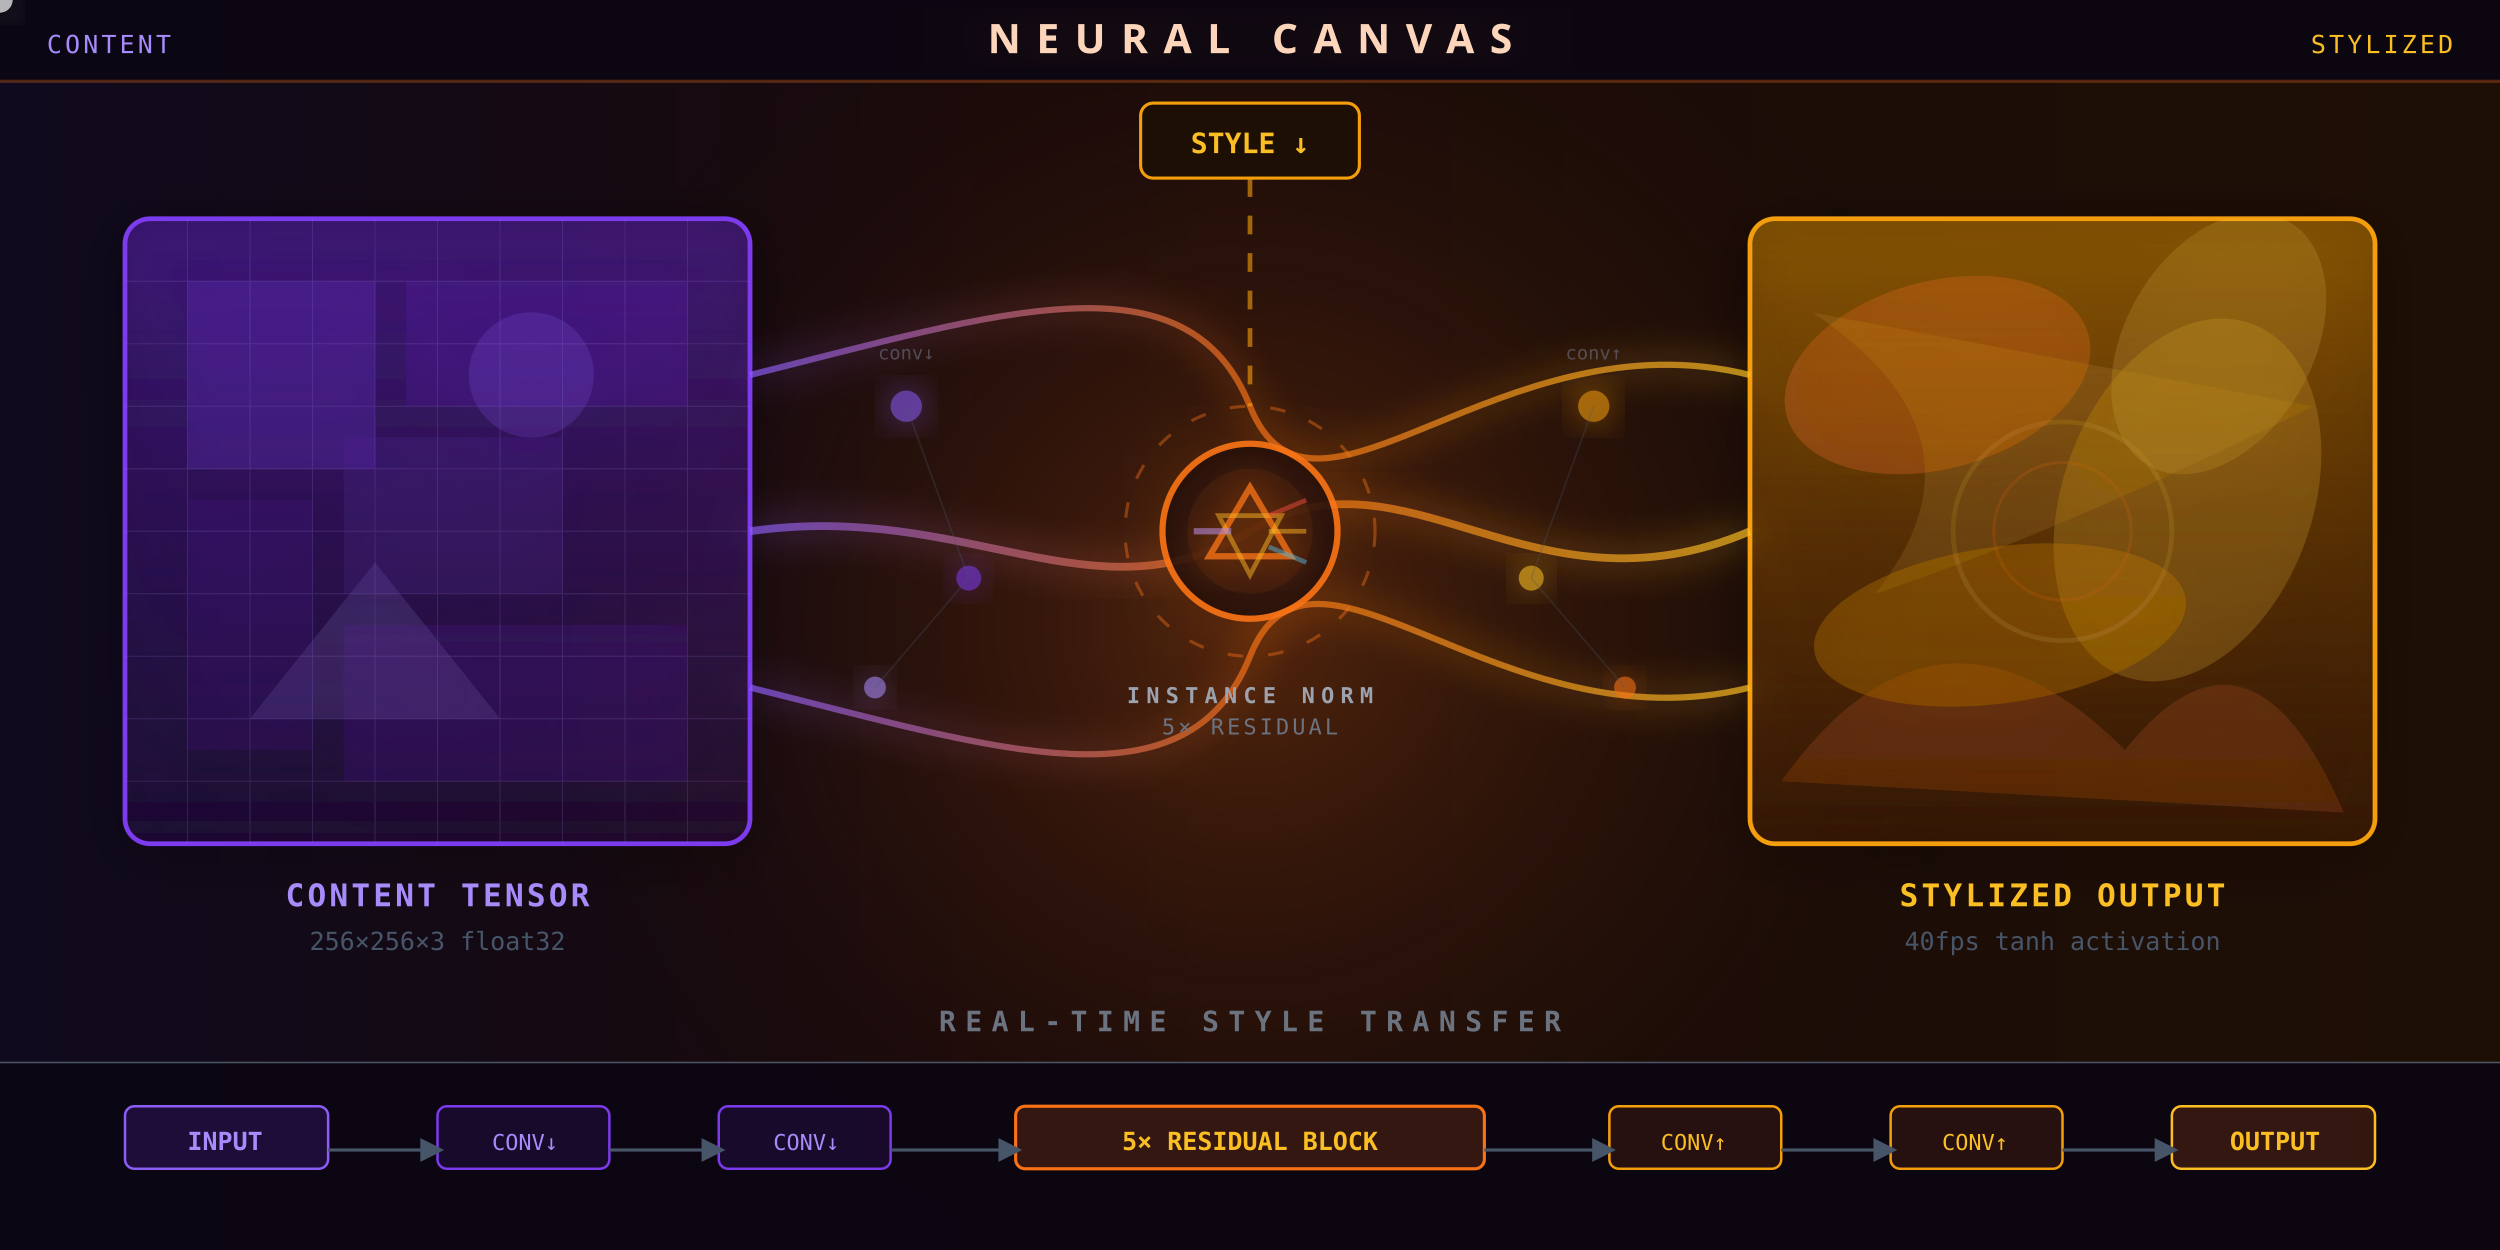
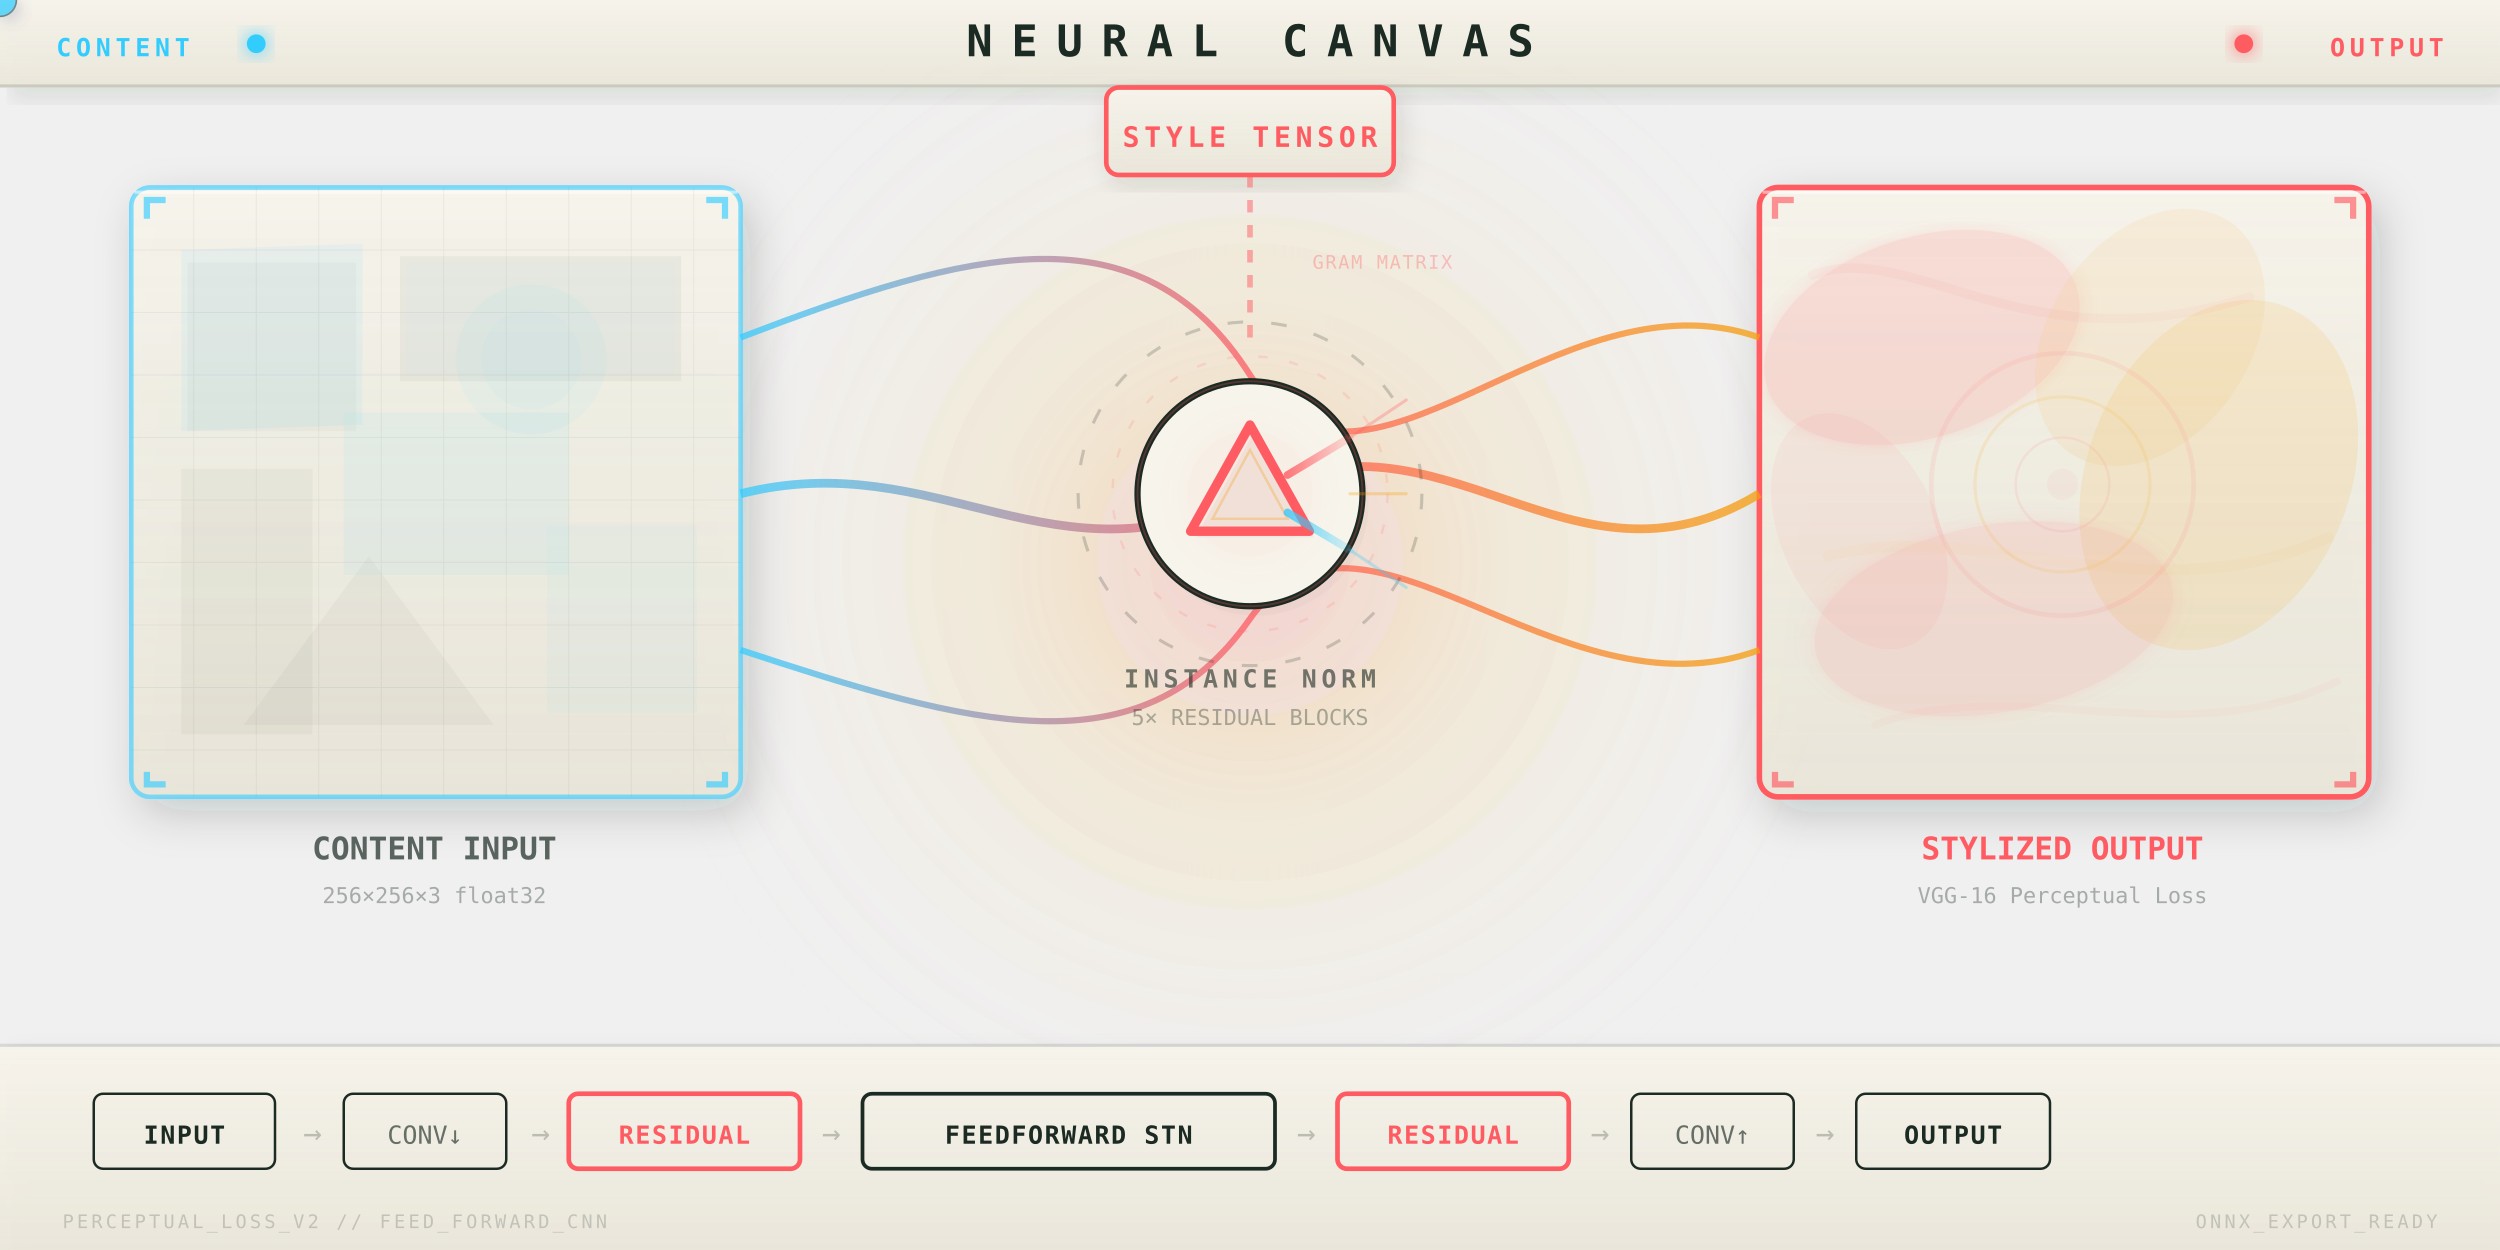
<svg xmlns="http://www.w3.org/2000/svg" viewBox="0 0 800 400" width="100%" height="100%">
  <defs>
-     <linearGradient id="bgGrad" x1="0" y1="0" x2="1" y2="0">
-       <stop offset="0%" stop-color="#0F0A1E" />
-       <stop offset="40%" stop-color="#1A0A0A" />
-       <stop offset="100%" stop-color="#1E0F05" />
-     </linearGradient>
-     <radialGradient id="coreGlow" cx="50%" cy="50%" r="50%">
-       <stop offset="0%" stop-color="#F97316" stop-opacity="0.25" />
-       <stop offset="100%" stop-color="#000" stop-opacity="0" />
-     </radialGradient>
-     <linearGradient id="neuronFlow" x1="0" y1="0" x2="1" y2="0">
-       <stop offset="0%" stop-color="#8B5CF6" />
-       <stop offset="50%" stop-color="#F97316" />
-       <stop offset="100%" stop-color="#FBBF24" />
-     </linearGradient>
-     <linearGradient id="contentGrad" x1="0" y1="0" x2="0" y2="1">
-       <stop offset="0%" stop-color="#6D28D9" stop-opacity="0.4" />
-       <stop offset="100%" stop-color="#4C1D95" stop-opacity="0.15" />
-     </linearGradient>
-     <linearGradient id="styleGrad" x1="0" y1="0" x2="0" y2="1">
-       <stop offset="0%" stop-color="#F59E0B" stop-opacity="0.4" />
-       <stop offset="100%" stop-color="#92400E" stop-opacity="0.15" />
-     </linearGradient>
-     <filter id="glow" x="-50%" y="-50%" width="200%" height="200%">
-       <feGaussianBlur stdDeviation="6" result="b" />
+     <filter id="ncG" x="-50%" y="-50%" width="200%" height="200%">
+       <feGaussianBlur stdDeviation="3" />
      <feMerge>
-         <feMergeNode in="b" />
+         <feMergeNode />
        <feMergeNode in="SourceGraphic" />
      </feMerge>
    </filter>
-     <filter id="glowBig" x="-50%" y="-50%" width="200%" height="200%">
-       <feGaussianBlur stdDeviation="15" result="b2" />
-       <feGaussianBlur stdDeviation="4" result="b1" />
+     <filter id="ncG2" x="-50%" y="-50%" width="200%" height="200%">
+       <feGaussianBlur stdDeviation="6" />
      <feMerge>
-         <feMergeNode in="b2" />
-         <feMergeNode in="b1" />
+         <feMergeNode />
        <feMergeNode in="SourceGraphic" />
      </feMerge>
    </filter>
-     <filter id="shadow" x="-20%" y="-20%" width="140%" height="140%">
-       <feDropShadow dx="0" dy="4" stdDeviation="8" flood-color="#000" flood-opacity="0.8" />
-     </filter>
-     <clipPath id="contentClip">
-       <rect x="40" y="70" width="200" height="200" rx="8" />
+     <filter id="ncG3" x="-50%" y="-50%" width="200%" height="200%">
+       <feGaussianBlur stdDeviation="10" />
+       <feMerge>
+         <feMergeNode />
+         <feMergeNode in="SourceGraphic" />
+       </feMerge>
+     </filter>
+     <filter id="ncSh" x="-20%" y="-20%" width="140%" height="140%">
+       <feDropShadow dx="2" dy="3" stdDeviation="4" flood-color="#1B2A22" flood-opacity="0.12" />
+     </filter>
+     <filter id="ncLift" x="-10%" y="-10%" width="130%" height="130%">
+       <feDropShadow dx="3" dy="5" stdDeviation="7" flood-color="#1B2A22" flood-opacity="0.2" />
+     </filter>
+     <radialGradient id="ncPG" cx="50%" cy="50%" r="50%">
+       <stop offset="0%" stop-color="#FF5B62" stop-opacity="0.12" />
+       <stop offset="40%" stop-color="#F59E0B" stop-opacity="0.05" />
+       <stop offset="100%" stop-color="#F7F4EB" stop-opacity="0" />
+     </radialGradient>
+     <linearGradient id="ncCG" x1="0" y1="0" x2="0" y2="1">
+       <stop offset="0%" stop-color="#33CCFF" stop-opacity="0.12" />
+       <stop offset="100%" stop-color="#1B2A22" stop-opacity="0.03" />
+     </linearGradient>
+     <linearGradient id="ncOG" x1="0" y1="0" x2="0" y2="1">
+       <stop offset="0%" stop-color="#FF5B62" stop-opacity="0.12" />
+       <stop offset="100%" stop-color="#F59E0B" stop-opacity="0.04" />
+     </linearGradient>
+     <linearGradient id="ncNF" x1="0" y1="0" x2="1" y2="0">
+       <stop offset="0%" stop-color="#33CCFF" />
+       <stop offset="50%" stop-color="#FF5B62" />
+       <stop offset="100%" stop-color="#F59E0B" />
+     </linearGradient>
+     <linearGradient id="ncPN" x1="0" y1="0" x2="0" y2="1">
+       <stop offset="0%" stop-color="#F7F4EB" stop-opacity="0.96" />
+       <stop offset="100%" stop-color="#EAE6D9" stop-opacity="0.88" />
+     </linearGradient>
+     <linearGradient id="ncBcyan" x1="0" y1="0" x2="1" y2="0">
+       <stop offset="0%" stop-color="#33CCFF" stop-opacity="0.8" />
+       <stop offset="100%" stop-color="#33CCFF" stop-opacity="0.15" />
+     </linearGradient>
+     <linearGradient id="ncBcoral" x1="0" y1="0" x2="1" y2="0">
+       <stop offset="0%" stop-color="#FF5B62" stop-opacity="0.8" />
+       <stop offset="100%" stop-color="#FF5B62" stop-opacity="0.15" />
+     </linearGradient>
+     <linearGradient id="ncBamber" x1="0" y1="0" x2="1" y2="0">
+       <stop offset="0%" stop-color="#F59E0B" stop-opacity="0.8" />
+       <stop offset="100%" stop-color="#F59E0B" stop-opacity="0.15" />
+     </linearGradient>
+     <clipPath id="ncCC">
+       <rect x="42" y="60" width="195" height="195" rx="5" />
    </clipPath>
-     <clipPath id="outputClip">
-       <rect x="560" y="70" width="200" height="200" rx="8" />
+     <clipPath id="ncOC">
+       <rect x="563" y="60" width="195" height="195" rx="5" />
    </clipPath>
  </defs>
-   <rect width="800" height="400" fill="url(#bgGrad)" />
-   <circle cx="400" cy="200" r="250" fill="url(#coreGlow)" />
-   <rect x="0" y="0" width="800" height="26" fill="#0A0612" opacity="0.9" />
-   <text x="400" y="17" fill="#FFF" font-family="system-ui, sans-serif" font-size="13" font-weight="900" letter-spacing="5" text-anchor="middle">NEURAL CANVAS</text>
-   <text x="400" y="17" fill="#F97316" font-family="system-ui, sans-serif" font-size="13" font-weight="900" letter-spacing="5" text-anchor="middle" opacity="0.3" filter="url(#glowBig)">NEURAL CANVAS</text>
-   <line x1="0" y1="26" x2="800" y2="26" stroke="#F97316" stroke-width="1" opacity="0.3" />
-   <text x="15" y="17" fill="#A78BFA" font-family="monospace" font-size="8" letter-spacing="1">CONTENT</text>
-   <text x="785" y="17" fill="#FBBF24" font-family="monospace" font-size="8" letter-spacing="1" text-anchor="end">STYLIZED</text>
-   <g filter="url(#shadow)">
-     <rect x="40" y="70" width="200" height="200" rx="8" fill="url(#contentGrad)" stroke="#7C3AED" stroke-width="1.5" />
-     <g clip-path="url(#contentClip)" opacity="0.6">
-       <rect x="60" y="90" width="60" height="60" fill="#7C3AED" opacity="0.3" />
-       <rect x="130" y="90" width="90" height="40" fill="#6D28D9" opacity="0.25" />
-       <rect x="60" y="160" width="40" height="80" fill="#5B21B6" opacity="0.2" />
-       <rect x="110" y="140" width="70" height="50" fill="#7C3AED" opacity="0.15" />
-       <rect x="110" y="200" width="110" height="50" fill="#6D28D9" opacity="0.2" />
-       <circle cx="170" cy="120" r="20" fill="#8B5CF6" opacity="0.3" />
-       <polygon points="80,230 120,180 160,230" fill="#A78BFA" opacity="0.2" />
-     </g>
-     <g clip-path="url(#contentClip)" stroke="#A78BFA" stroke-width="0.3" opacity="0.15">
-       <line x1="40" y1="90" x2="240" y2="90" />
-       <line x1="40" y1="110" x2="240" y2="110" />
-       <line x1="40" y1="130" x2="240" y2="130" />
-       <line x1="40" y1="150" x2="240" y2="150" />
-       <line x1="40" y1="170" x2="240" y2="170" />
-       <line x1="40" y1="190" x2="240" y2="190" />
-       <line x1="40" y1="210" x2="240" y2="210" />
-       <line x1="40" y1="230" x2="240" y2="230" />
-       <line x1="40" y1="250" x2="240" y2="250" />
-       <line x1="60" y1="70" x2="60" y2="270" />
-       <line x1="80" y1="70" x2="80" y2="270" />
-       <line x1="100" y1="70" x2="100" y2="270" />
-       <line x1="120" y1="70" x2="120" y2="270" />
-       <line x1="140" y1="70" x2="140" y2="270" />
-       <line x1="160" y1="70" x2="160" y2="270" />
-       <line x1="180" y1="70" x2="180" y2="270" />
-       <line x1="200" y1="70" x2="200" y2="270" />
-       <line x1="220" y1="70" x2="220" y2="270" />
-     </g>
-   </g>
-   <text x="140" y="290" fill="#A78BFA" font-family="monospace" font-size="10" font-weight="bold" letter-spacing="1" text-anchor="middle">CONTENT TENSOR</text>
-   <text x="140" y="304" fill="#475569" font-family="monospace" font-size="8" text-anchor="middle">256×256×3 float32</text>
-   <g filter="url(#shadow)">
-     <rect x="560" y="70" width="200" height="200" rx="8" fill="url(#styleGrad)" stroke="#F59E0B" stroke-width="1.5" />
-     <g clip-path="url(#outputClip)" opacity="0.7">
-       <ellipse cx="620" cy="120" rx="50" ry="30" fill="#F97316" opacity="0.35" transform="rotate(-15 620 120)" />
-       <ellipse cx="700" cy="160" rx="40" ry="60" fill="#FBBF24" opacity="0.25" transform="rotate(20 700 160)" />
-       <ellipse cx="640" cy="200" rx="60" ry="25" fill="#F59E0B" opacity="0.3" transform="rotate(-8 640 200)" />
-       <ellipse cx="710" cy="110" rx="30" ry="45" fill="#FCD34D" opacity="0.2" transform="rotate(30 710 110)" />
-       <path d="M 570 250 Q 620 180, 680 240 Q 720 190, 750 260" fill="#F97316" opacity="0.2" />
-       <path d="M 580 100 Q 640 140, 600 190 Q 660 170, 740 130" fill="#FBBF24" opacity="0.15" />
-       <circle cx="660" cy="170" r="35" fill="none" stroke="#FCD34D" stroke-width="1.5" opacity="0.15" />
-       <circle cx="660" cy="170" r="22" fill="none" stroke="#F97316" stroke-width="1" opacity="0.2" />
-     </g>
-   </g>
-   <text x="660" y="290" fill="#FBBF24" font-family="monospace" font-size="10" font-weight="bold" letter-spacing="1" text-anchor="middle">STYLIZED OUTPUT</text>
-   <text x="660" y="304" fill="#475569" font-family="monospace" font-size="8" text-anchor="middle">40fps tanh activation</text>
-   <g opacity="0.7">
-     <path d="M 240 120 C 320 100, 380 80, 400 130 C 420 180, 480 100, 560 120" fill="none" stroke="url(#neuronFlow)" stroke-width="2" filter="url(#glow)" />
-     <path d="M 240 170 C 310 160, 350 200, 400 170 C 450 140, 490 200, 560 170" fill="none" stroke="url(#neuronFlow)" stroke-width="2.5" filter="url(#glow)" />
-     <path d="M 240 220 C 320 240, 380 260, 400 210 C 420 160, 480 240, 560 220" fill="none" stroke="url(#neuronFlow)" stroke-width="2" filter="url(#glow)" />
-     <circle r="4" fill="#FFF" filter="url(#glow)">
-       <animateMotion dur="2s" repeatCount="indefinite">
-         <mpath href="#pulse1" />
+   <rect width="800" height="400" fill="none" />
+   <circle cx="400" cy="180" r="200" fill="url(#ncPG)" filter="url(#ncG3)" />
+   <rect x="0" y="0" width="800" height="28" fill="url(#ncPN)" filter="url(#ncSh)" />
+   <rect x="0" y="27" width="800" height="1" fill="#1B2A22" opacity="0.15" />
+   <text x="400" y="18" fill="#1B2A22" font-family="'Share Tech Mono',monospace" font-size="14" font-weight="bold" letter-spacing="6" text-anchor="middle">NEURAL CANVAS</text>
+   <text x="18" y="18" fill="#33CCFF" font-family="'Share Tech Mono',monospace" font-size="8" font-weight="bold" letter-spacing="1.5">CONTENT</text>
+   <text x="782" y="18" fill="#FF5B62" font-family="'Share Tech Mono',monospace" font-size="8" font-weight="bold" letter-spacing="1.5" text-anchor="end">OUTPUT</text>
+   <circle cx="82" cy="14" r="3" fill="#33CCFF" filter="url(#ncG)">
+     <animate attributeName="opacity" values="1;0.3;1" dur="2.5s" repeatCount="indefinite" />
+   </circle>
+   <circle cx="718" cy="14" r="3" fill="#FF5B62" filter="url(#ncG)">
+     <animate attributeName="opacity" values="1;0.3;1" dur="2s" repeatCount="indefinite" />
+   </circle>
+   <g filter="url(#ncLift)">
+     <rect x="42" y="60" width="195" height="195" rx="6" fill="url(#ncCG)" />
+     <rect x="42" y="60" width="195" height="195" rx="6" fill="url(#ncPN)" />
+     <rect x="42" y="60" width="195" height="195" rx="6" fill="none" stroke="#33CCFF" stroke-width="1.5" opacity="0.6" />
+     <rect x="43" y="61" width="193" height="1" fill="#FFFFFF" opacity="0.5" />
+   </g>
+   <path d="M 47 70 L 47 64 L 53 64" fill="none" stroke="#33CCFF" stroke-width="2" opacity="0.65" />
+   <path d="M 232 70 L 232 64 L 226 64" fill="none" stroke="#33CCFF" stroke-width="2" opacity="0.65" />
+   <path d="M 47 247 L 47 251 L 53 251" fill="none" stroke="#33CCFF" stroke-width="2" opacity="0.65" />
+   <path d="M 232 247 L 232 251 L 226 251" fill="none" stroke="#33CCFF" stroke-width="2" opacity="0.65" />
+   <g clip-path="url(#ncCC)" opacity="0.6">
+     <rect x="58" y="82" width="58" height="58" fill="#33CCFF" opacity="0.12" transform="skewY(-2)" />
+     <rect x="60" y="84" width="54" height="54" fill="#1B2A22" opacity="0.05" />
+     <rect x="128" y="82" width="90" height="40" fill="#1B2A22" opacity="0.08" />
+     <rect x="130" y="84" width="86" height="36" fill="#33CCFF" opacity="0.04" />
+     <rect x="58" y="150" width="42" height="85" fill="#1B2A22" opacity="0.07" />
+     <rect x="110" y="132" width="72" height="52" fill="#33CCFF" opacity="0.1" />
+     <circle cx="170" cy="115" r="24" fill="#33CCFF" opacity="0.08" />
+     <circle cx="170" cy="115" r="16" fill="#33CCFF" opacity="0.06" />
+     <polygon points="78,232 118,178 158,232" fill="#1B2A22" opacity="0.06" />
+     <rect x="175" y="168" width="48" height="60" fill="#33CCFF" opacity="0.07" />
+   </g>
+   <g clip-path="url(#ncCC)" stroke="#1B2A22" stroke-width="0.3" opacity="0.06">
+     <line x1="42" y1="80" x2="237" y2="80" />
+     <line x1="42" y1="100" x2="237" y2="100" />
+     <line x1="42" y1="120" x2="237" y2="120" />
+     <line x1="42" y1="140" x2="237" y2="140" />
+     <line x1="42" y1="160" x2="237" y2="160" />
+     <line x1="42" y1="180" x2="237" y2="180" />
+     <line x1="42" y1="200" x2="237" y2="200" />
+     <line x1="42" y1="220" x2="237" y2="220" />
+     <line x1="42" y1="240" x2="237" y2="240" />
+     <line x1="62" y1="60" x2="62" y2="255" />
+     <line x1="82" y1="60" x2="82" y2="255" />
+     <line x1="102" y1="60" x2="102" y2="255" />
+     <line x1="122" y1="60" x2="122" y2="255" />
+     <line x1="142" y1="60" x2="142" y2="255" />
+     <line x1="162" y1="60" x2="162" y2="255" />
+     <line x1="182" y1="60" x2="182" y2="255" />
+     <line x1="202" y1="60" x2="202" y2="255" />
+     <line x1="222" y1="60" x2="222" y2="255" />
+   </g>
+   <text x="139" y="275" fill="#1B2A22" font-family="'Share Tech Mono',monospace" font-size="10" font-weight="bold" opacity="0.7" text-anchor="middle">CONTENT INPUT</text>
+   <text x="139" y="289" fill="#1B2A22" font-family="'Share Tech Mono',monospace" font-size="7" opacity="0.35" text-anchor="middle">256×256×3 float32</text>
+   <g filter="url(#ncLift)">
+     <rect x="563" y="60" width="195" height="195" rx="6" fill="url(#ncOG)" />
+     <rect x="563" y="60" width="195" height="195" rx="6" fill="url(#ncPN)" />
+     <rect x="563" y="60" width="195" height="195" rx="6" fill="none" stroke="#FF5B62" stroke-width="1.8" />
+     <rect x="564" y="61" width="193" height="1" fill="#FFFFFF" opacity="0.5" />
+   </g>
+   <path d="M 568 70 L 568 64 L 574 64" fill="none" stroke="#FF5B62" stroke-width="2" opacity="0.65" />
+   <path d="M 753 70 L 753 64 L 747 64" fill="none" stroke="#FF5B62" stroke-width="2" opacity="0.65" />
+   <path d="M 568 247 L 568 251 L 574 251" fill="none" stroke="#FF5B62" stroke-width="2" opacity="0.65" />
+   <path d="M 753 247 L 753 251 L 747 251" fill="none" stroke="#FF5B62" stroke-width="2" opacity="0.65" />
+   <g clip-path="url(#ncOC)" opacity="0.65">
+     <ellipse cx="615" cy="108" rx="52" ry="32" fill="#FF5B62" opacity="0.22" transform="rotate(-18 615 108)" filter="url(#ncG)" />
+     <ellipse cx="710" cy="152" rx="42" ry="58" fill="#F59E0B" opacity="0.18" transform="rotate(22 710 152)" />
+     <ellipse cx="638" cy="198" rx="58" ry="30" fill="#FF5B62" opacity="0.16" transform="rotate(-10 638 198)" filter="url(#ncG)" />
+     <ellipse cx="688" cy="108" rx="32" ry="45" fill="#F59E0B" opacity="0.12" transform="rotate(35 688 108)" />
+     <ellipse cx="595" cy="170" rx="25" ry="40" fill="#FF5B62" opacity="0.1" transform="rotate(-25 595 170)" />
+     <circle cx="660" cy="155" r="42" fill="none" stroke="#FF5B62" stroke-width="1.5" opacity="0.15" />
+     <circle cx="660" cy="155" r="28" fill="none" stroke="#F59E0B" stroke-width="1" opacity="0.2" />
+     <circle cx="660" cy="155" r="15" fill="none" stroke="#FF5B62" stroke-width="0.8" opacity="0.15" />
+     <circle cx="660" cy="155" r="5" fill="#FF5B62" opacity="0.08" />
+     <path d="M 580 88 C 612 76, 648 118, 720 95" fill="none" stroke="#FF5B62" stroke-width="3" opacity="0.08" stroke-linecap="round" />
+     <path d="M 585 178 C 632 165, 688 198, 745 172" fill="none" stroke="#F59E0B" stroke-width="3.5" opacity="0.07" stroke-linecap="round" />
+     <path d="M 600 232 C 645 215, 698 242, 748 218" fill="none" stroke="#FF5B62" stroke-width="2.5" opacity="0.06" stroke-linecap="round" />
+   </g>
+   <text x="660" y="275" fill="#FF5B62" font-family="'Share Tech Mono',monospace" font-size="10" font-weight="bold" text-anchor="middle">STYLIZED OUTPUT</text>
+   <text x="660" y="289" fill="#1B2A22" font-family="'Share Tech Mono',monospace" font-size="7" opacity="0.35" text-anchor="middle">VGG-16 Perceptual Loss</text>
+   <g opacity="0.75">
+     <path id="nP1" d="M 237 108 C 310 80, 365 65, 400 120 C 435 175, 498 85, 563 108" fill="none" stroke="url(#ncNF)" stroke-width="2" />
+     <path id="nP2" d="M 237 158 C 300 142, 338 190, 400 158 C 462 126, 502 195, 563 158" fill="none" stroke="url(#ncNF)" stroke-width="2.8" />
+     <path id="nP3" d="M 237 208 C 310 232, 365 248, 400 198 C 435 148, 498 232, 563 208" fill="none" stroke="url(#ncNF)" stroke-width="2" />
+     <circle r="5" fill="#FF5B62" filter="url(#ncG)">
+       <animateMotion dur="2.2s" repeatCount="indefinite">
+         <mpath href="#nP1" />
      </animateMotion>
    </circle>
-     <circle r="3.5" fill="#FFF" filter="url(#glow)">
-       <animateMotion dur="2.5s" repeatCount="indefinite" begin="0.5s">
-         <mpath href="#pulse2" />
+     <circle r="5.5" fill="#1B2A22" opacity="0.8">
+       <animateMotion dur="2.8s" repeatCount="indefinite" begin="0.5s">
+         <mpath href="#nP2" />
      </animateMotion>
    </circle>
-     <circle r="4" fill="#FFF" filter="url(#glow)">
-       <animateMotion dur="2.2s" repeatCount="indefinite" begin="1s">
-         <mpath href="#pulse3" />
+     <circle r="5" fill="#33CCFF" filter="url(#ncG)">
+       <animateMotion dur="2.5s" repeatCount="indefinite" begin="1s">
+         <mpath href="#nP3" />
      </animateMotion>
    </circle>
  </g>
-   <path id="pulse1" d="M 240 120 C 320 100, 380 80, 400 130 C 420 180, 480 100, 560 120" fill="none" />
-   <path id="pulse2" d="M 240 170 C 310 160, 350 200, 400 170 C 450 140, 490 200, 560 170" fill="none" />
-   <path id="pulse3" d="M 240 220 C 320 240, 380 260, 400 210 C 420 160, 480 240, 560 220" fill="none" />
-   <g transform="translate(400, 170)">
-     <circle r="40" fill="none" stroke="#F97316" stroke-width="1" stroke-dasharray="5 8" opacity="0.4">
-       <animateTransform attributeName="transform" type="rotate" from="0" to="360" dur="12s" repeatCount="indefinite" />
-     </circle>
-     <circle r="28" fill="#1A0A0A" stroke="#F97316" stroke-width="2" opacity="0.9" />
-     <polygon points="0,-14 13,8 -13,8" fill="none" stroke="#F97316" stroke-width="2" opacity="0.8" filter="url(#glow)" />
-     <polygon points="0,14 -10,-5 10,-5" fill="none" stroke="#FBBF24" stroke-width="1.5" opacity="0.5" />
-     <line x1="-18" y1="0" x2="-6" y2="0" stroke="#A78BFA" stroke-width="2" opacity="0.6" />
-     <line x1="6" y1="-5" x2="18" y2="-10" stroke="#EF4444" stroke-width="1.5" opacity="0.5" />
-     <line x1="6" y1="0" x2="18" y2="0" stroke="#FBBF24" stroke-width="1.5" opacity="0.5" />
-     <line x1="6" y1="5" x2="18" y2="10" stroke="#38BDF8" stroke-width="1.5" opacity="0.5" />
-     <circle r="20" fill="#F97316" opacity="0.15" filter="url(#glowBig)">
-       <animate attributeName="r" values="18;25;18" dur="2s" repeatCount="indefinite" />
-     </circle>
-     <text x="0" y="55" fill="#9CA3AF" font-family="monospace" font-size="7" font-weight="bold" letter-spacing="2" text-anchor="middle">INSTANCE NORM</text>
-     <text x="0" y="65" fill="#6B7280" font-family="monospace" font-size="7" letter-spacing="1" text-anchor="middle">5× RESIDUAL</text>
-   </g>
-   <g opacity="0.6">
-     <circle cx="290" cy="130" r="5" fill="#8B5CF6" filter="url(#glow)" />
-     <circle cx="310" cy="185" r="4" fill="#7C3AED" filter="url(#glow)" />
-     <circle cx="280" cy="220" r="3.5" fill="#A78BFA" filter="url(#glow)" />
-     <text x="290" y="115" fill="#6B7280" font-family="monospace" font-size="6" text-anchor="middle">conv↓</text>
-   </g>
-   <g opacity="0.6">
-     <circle cx="510" cy="130" r="5" fill="#F59E0B" filter="url(#glow)" />
-     <circle cx="490" cy="185" r="4" fill="#FBBF24" filter="url(#glow)" />
-     <circle cx="520" cy="220" r="3.5" fill="#F97316" filter="url(#glow)" />
-     <text x="510" y="115" fill="#6B7280" font-family="monospace" font-size="6" text-anchor="middle">conv↑</text>
-   </g>
-   <g stroke="#475569" stroke-width="0.5" opacity="0.3">
-     <line x1="290" y1="130" x2="310" y2="185" />
-     <line x1="310" y1="185" x2="280" y2="220" />
-     <line x1="510" y1="130" x2="490" y2="185" />
-     <line x1="490" y1="185" x2="520" y2="220" />
-   </g>
-   <g transform="translate(400, 45)">
-     <rect x="-35" y="-12" width="70" height="24" rx="4" fill="#1E0F05" stroke="#F59E0B" stroke-width="1" />
-     <text x="0" y="4" fill="#FBBF24" font-family="monospace" font-size="9" font-weight="bold" text-anchor="middle">STYLE ↓</text>
-   </g>
-   <line x1="400" y1="57" x2="400" y2="130" stroke="#F59E0B" stroke-width="1.5" stroke-dasharray="6 6" opacity="0.6">
-     <animate attributeName="stroke-dashoffset" values="12;0" dur="0.8s" repeatCount="indefinite" />
+   <g transform="translate(400, 158)">
+     <circle r="55" fill="none" stroke="#1B2A22" stroke-width="1" stroke-dasharray="5 9" opacity="0.2">
+       <animateTransform attributeName="transform" type="rotate" from="0" to="360" dur="14s" repeatCount="indefinite" />
+     </circle>
+     <circle r="44" fill="none" stroke="#FF5B62" stroke-width="0.8" stroke-dasharray="3 7" opacity="0.15">
+       <animateTransform attributeName="transform" type="rotate" from="360" to="0" dur="10s" repeatCount="indefinite" />
+     </circle>
+     <circle r="36" fill="#1B2A22" opacity="0.03" transform="translate(2,3)" />
+     <circle r="36" fill="#F7F4EB" stroke="#1B2A22" stroke-width="2" />
+     <circle r="36" fill="none" stroke="#FF5B62" stroke-width="0.6" opacity="0.25" />
+     <polygon points="0,-22 19,12 -19,12" fill="#1B2A22" opacity="0.04" transform="translate(1.5,2)" />
+     <polygon points="0,-22 19,12 -19,12" fill="none" stroke="#FF5B62" stroke-width="3" stroke-linejoin="round" />
+     <polygon points="0,-22 19,12 -19,12" fill="#FF5B62" opacity="0.05" />
+     <polygon points="0,-14 12,8 -12,8" fill="none" stroke="#F59E0B" stroke-width="0.8" opacity="0.3" />
+     <line x1="-32" y1="0" x2="-12" y2="0" stroke="#33CCFF" stroke-width="3" stroke-linecap="round" filter="url(#ncG)" />
+     <line x1="12" y1="-6" x2="32" y2="-18" stroke="url(#ncBcoral)" stroke-width="2.5" stroke-linecap="round" />
+     <line x1="12" y1="0" x2="32" y2="0" stroke="url(#ncBamber)" stroke-width="2.5" stroke-linecap="round" />
+     <line x1="12" y1="6" x2="32" y2="18" stroke="url(#ncBcyan)" stroke-width="2.5" stroke-linecap="round" />
+     <line x1="32" y1="-18" x2="50" y2="-30" stroke="#FF5B62" stroke-width="1" opacity="0.3" stroke-linecap="round" />
+     <line x1="32" y1="0" x2="50" y2="0" stroke="#F59E0B" stroke-width="1" opacity="0.3" stroke-linecap="round" />
+     <line x1="32" y1="18" x2="50" y2="30" stroke="#33CCFF" stroke-width="1" opacity="0.3" stroke-linecap="round" />
+     <circle r="20" fill="#FF5B62" opacity="0.04" filter="url(#ncG2)" />
+     <text x="0" y="62" fill="#1B2A22" font-family="'Share Tech Mono',monospace" font-size="8" font-weight="bold" opacity="0.6" text-anchor="middle" letter-spacing="1.5">INSTANCE NORM</text>
+     <text x="0" y="74" fill="#1B2A22" font-family="'Share Tech Mono',monospace" font-size="7" opacity="0.35" text-anchor="middle">5× RESIDUAL BLOCKS</text>
+   </g>
+   <g transform="translate(400, 42)" filter="url(#ncSh)">
+     <rect x="-46" y="-14" width="92" height="28" rx="4" fill="url(#ncPN)" stroke="#FF5B62" stroke-width="1.5" />
+     <text x="0" y="5" fill="#FF5B62" font-family="'Share Tech Mono',monospace" font-size="9" font-weight="bold" text-anchor="middle" letter-spacing="1.5">STYLE TENSOR</text>
+   </g>
+   <line x1="400" y1="56" x2="400" y2="112" stroke="#FF5B62" stroke-width="1.8" stroke-dasharray="4 4" opacity="0.5">
+     <animate attributeName="stroke-dashoffset" values="8;0" dur="0.8s" repeatCount="indefinite" />
  </line>
-   <rect x="0" y="340" width="800" height="60" fill="#0A0612" opacity="0.9" />
-   <line x1="0" y1="340" x2="800" y2="340" stroke="#4B5563" stroke-width="0.5" />
-   <g transform="translate(400, 368)" font-family="monospace" font-size="8">
-     <rect x="-360" y="-14" width="65" height="20" rx="3" fill="#4C1D95" fill-opacity="0.3" stroke="#8B5CF6" stroke-width="0.8" />
-     <text x="-328" y="0" fill="#A78BFA" text-anchor="middle" font-weight="bold">INPUT</text>
-     <rect x="-260" y="-14" width="55" height="20" rx="3" fill="#4C1D95" fill-opacity="0.2" stroke="#7C3AED" stroke-width="0.8" />
-     <text x="-232" y="0" fill="#A78BFA" text-anchor="middle" font-size="7">CONV↓</text>
-     <rect x="-170" y="-14" width="55" height="20" rx="3" fill="#4C1D95" fill-opacity="0.2" stroke="#7C3AED" stroke-width="0.8" />
-     <text x="-142" y="0" fill="#A78BFA" text-anchor="middle" font-size="7">CONV↓</text>
-     <rect x="-75" y="-14" width="150" height="20" rx="3" fill="#92400E" fill-opacity="0.3" stroke="#F97316" stroke-width="1" />
-     <text x="0" y="0" fill="#FBBF24" text-anchor="middle" font-weight="bold">5× RESIDUAL BLOCK</text>
-     <rect x="115" y="-14" width="55" height="20" rx="3" fill="#92400E" fill-opacity="0.2" stroke="#F59E0B" stroke-width="0.8" />
-     <text x="142" y="0" fill="#FBBF24" text-anchor="middle" font-size="7">CONV↑</text>
-     <rect x="205" y="-14" width="55" height="20" rx="3" fill="#92400E" fill-opacity="0.2" stroke="#F59E0B" stroke-width="0.8" />
-     <text x="232" y="0" fill="#FBBF24" text-anchor="middle" font-size="7">CONV↑</text>
-     <rect x="295" y="-14" width="65" height="20" rx="3" fill="#92400E" fill-opacity="0.3" stroke="#FBBF24" stroke-width="0.8" />
-     <text x="328" y="0" fill="#FBBF24" text-anchor="middle" font-weight="bold">OUTPUT</text>
-     <g stroke="#475569" stroke-width="1" fill="#475569">
-       <line x1="-295" y1="0" x2="-265" y2="0" />
-       <polygon points="-265,-3 -259,0 -265,3" />
-       <line x1="-205" y1="0" x2="-175" y2="0" />
-       <polygon points="-175,-3 -169,0 -175,3" />
-       <line x1="-115" y1="0" x2="-80" y2="0" />
-       <polygon points="-80,-3 -74,0 -80,3" />
-       <line x1="75" y1="0" x2="110" y2="0" />
-       <polygon points="110,-3 116,0 110,3" />
-       <line x1="170" y1="0" x2="200" y2="0" />
-       <polygon points="200,-3 206,0 200,3" />
-       <line x1="260" y1="0" x2="290" y2="0" />
-       <polygon points="290,-3 296,0 290,3" />
-     </g>
-   </g>
-   <text x="400" y="330" fill="#6B7280" font-family="monospace" font-size="9" font-weight="600" letter-spacing="3" text-anchor="middle">REAL-TIME STYLE TRANSFER</text>
+   <text x="420" y="86" fill="#FF5B62" font-family="'Share Tech Mono',monospace" font-size="6" opacity="0.35" letter-spacing="0.5">GRAM MATRIX</text>
+   <g filter="url(#ncSh)">
+     <rect x="0" y="335" width="800" height="65" fill="url(#ncPN)" />
+   </g>
+   <rect x="0" y="334" width="800" height="1" fill="#1B2A22" opacity="0.12" />
+   <g transform="translate(400, 364)" font-family="'Share Tech Mono',monospace" font-size="8" fill="#1B2A22">
+     <rect x="-370" y="-14" width="58" height="24" rx="3" fill="none" stroke="#1B2A22" stroke-width="0.8" />
+     <text x="-341" y="2" text-anchor="middle" font-weight="bold" letter-spacing="0.5">INPUT</text>
+     <text x="-303" y="2" opacity="0.25" font-size="10">→</text>
+     <rect x="-290" y="-14" width="52" height="24" rx="3" fill="none" stroke="#1B2A22" stroke-width="0.8" />
+     <text x="-264" y="2" text-anchor="middle" opacity="0.65">CONV↓</text>
+     <text x="-230" y="2" opacity="0.25" font-size="10">→</text>
+     <rect x="-218" y="-14" width="74" height="24" rx="3" fill="none" stroke="#FF5B62" stroke-width="1.5" />
+     <text x="-181" y="2" fill="#FF5B62" text-anchor="middle" font-weight="bold" letter-spacing="0.5">RESIDUAL</text>
+     <text x="-137" y="2" opacity="0.25" font-size="10">→</text>
+     <rect x="-124" y="-14" width="132" height="24" rx="3" fill="none" stroke="#1B2A22" stroke-width="1.2" />
+     <text x="-58" y="2" text-anchor="middle" font-weight="bold" letter-spacing="0.5">FEEDFORWARD STN</text>
+     <text x="15" y="2" opacity="0.25" font-size="10">→</text>
+     <rect x="28" y="-14" width="74" height="24" rx="3" fill="none" stroke="#FF5B62" stroke-width="1.5" />
+     <text x="65" y="2" fill="#FF5B62" text-anchor="middle" font-weight="bold" letter-spacing="0.5">RESIDUAL</text>
+     <text x="109" y="2" opacity="0.25" font-size="10">→</text>
+     <rect x="122" y="-14" width="52" height="24" rx="3" fill="none" stroke="#1B2A22" stroke-width="0.8" />
+     <text x="148" y="2" text-anchor="middle" opacity="0.65">CONV↑</text>
+     <text x="181" y="2" opacity="0.25" font-size="10">→</text>
+     <rect x="194" y="-14" width="62" height="24" rx="3" fill="none" stroke="#1B2A22" stroke-width="0.8" />
+     <text x="225" y="2" text-anchor="middle" font-weight="bold" letter-spacing="0.5">OUTPUT</text>
+   </g>
+   <text x="20" y="393" fill="#1B2A22" font-family="'Share Tech Mono',monospace" font-size="6" opacity="0.2" letter-spacing="1">PERCEPTUAL_LOSS_V2 // FEED_FORWARD_CNN</text>
+   <text x="780" y="393" fill="#1B2A22" font-family="'Share Tech Mono',monospace" font-size="6" opacity="0.2" letter-spacing="1" text-anchor="end">ONNX_EXPORT_READY</text>
</svg>
